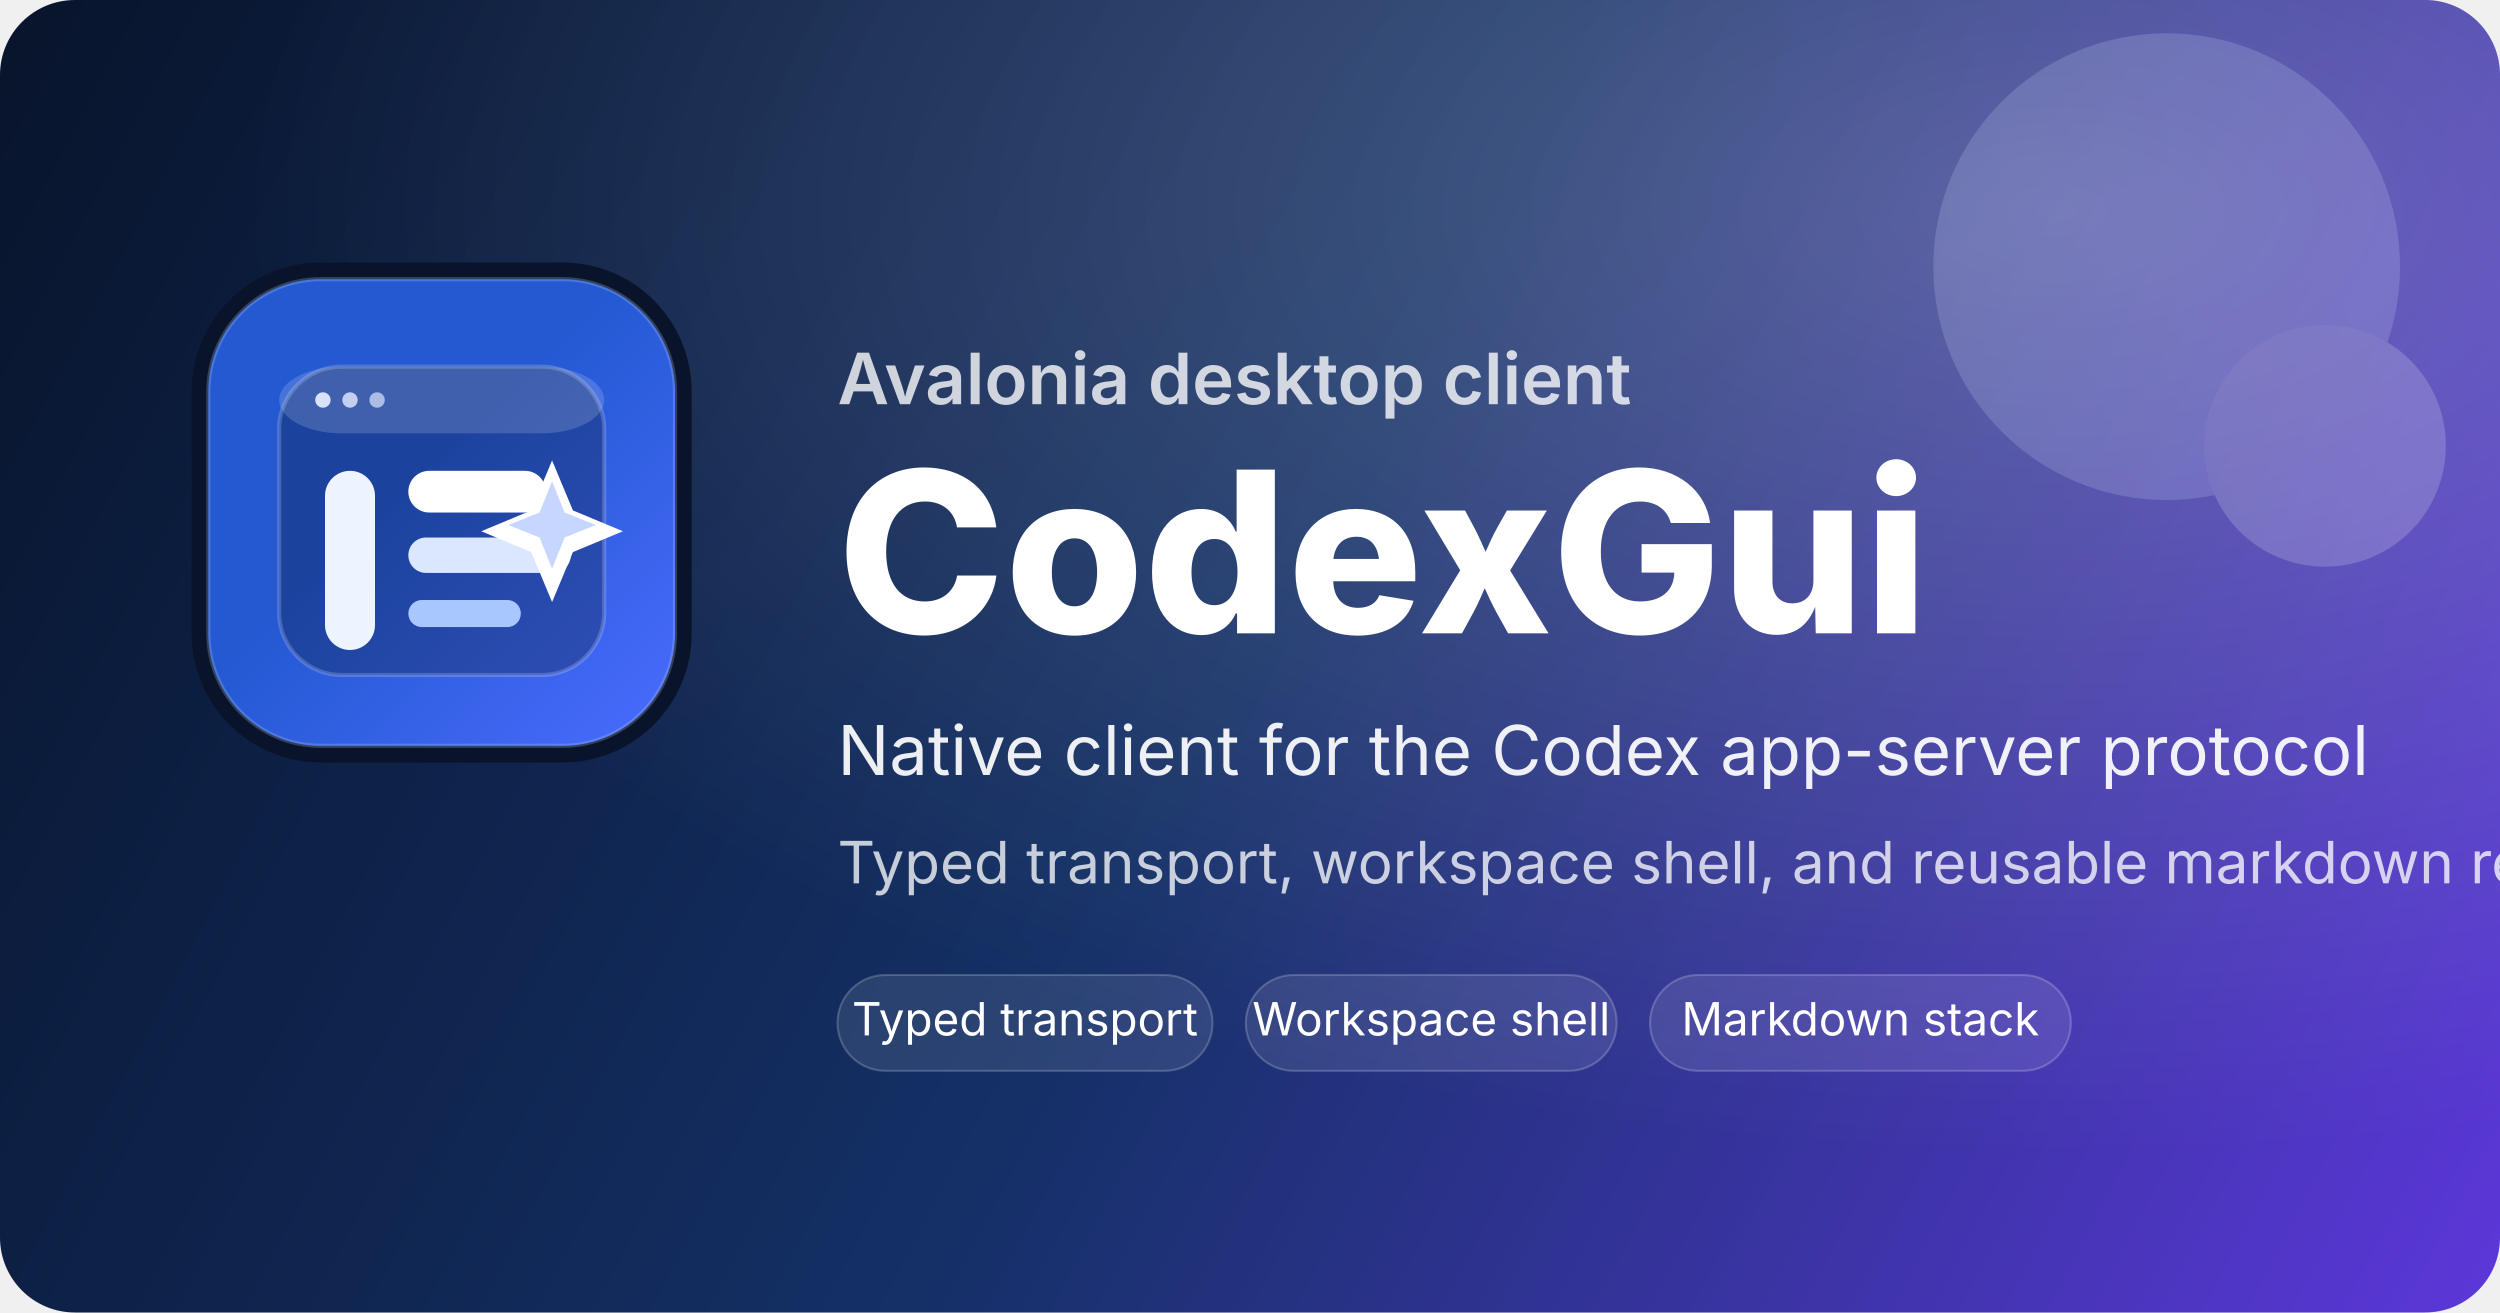
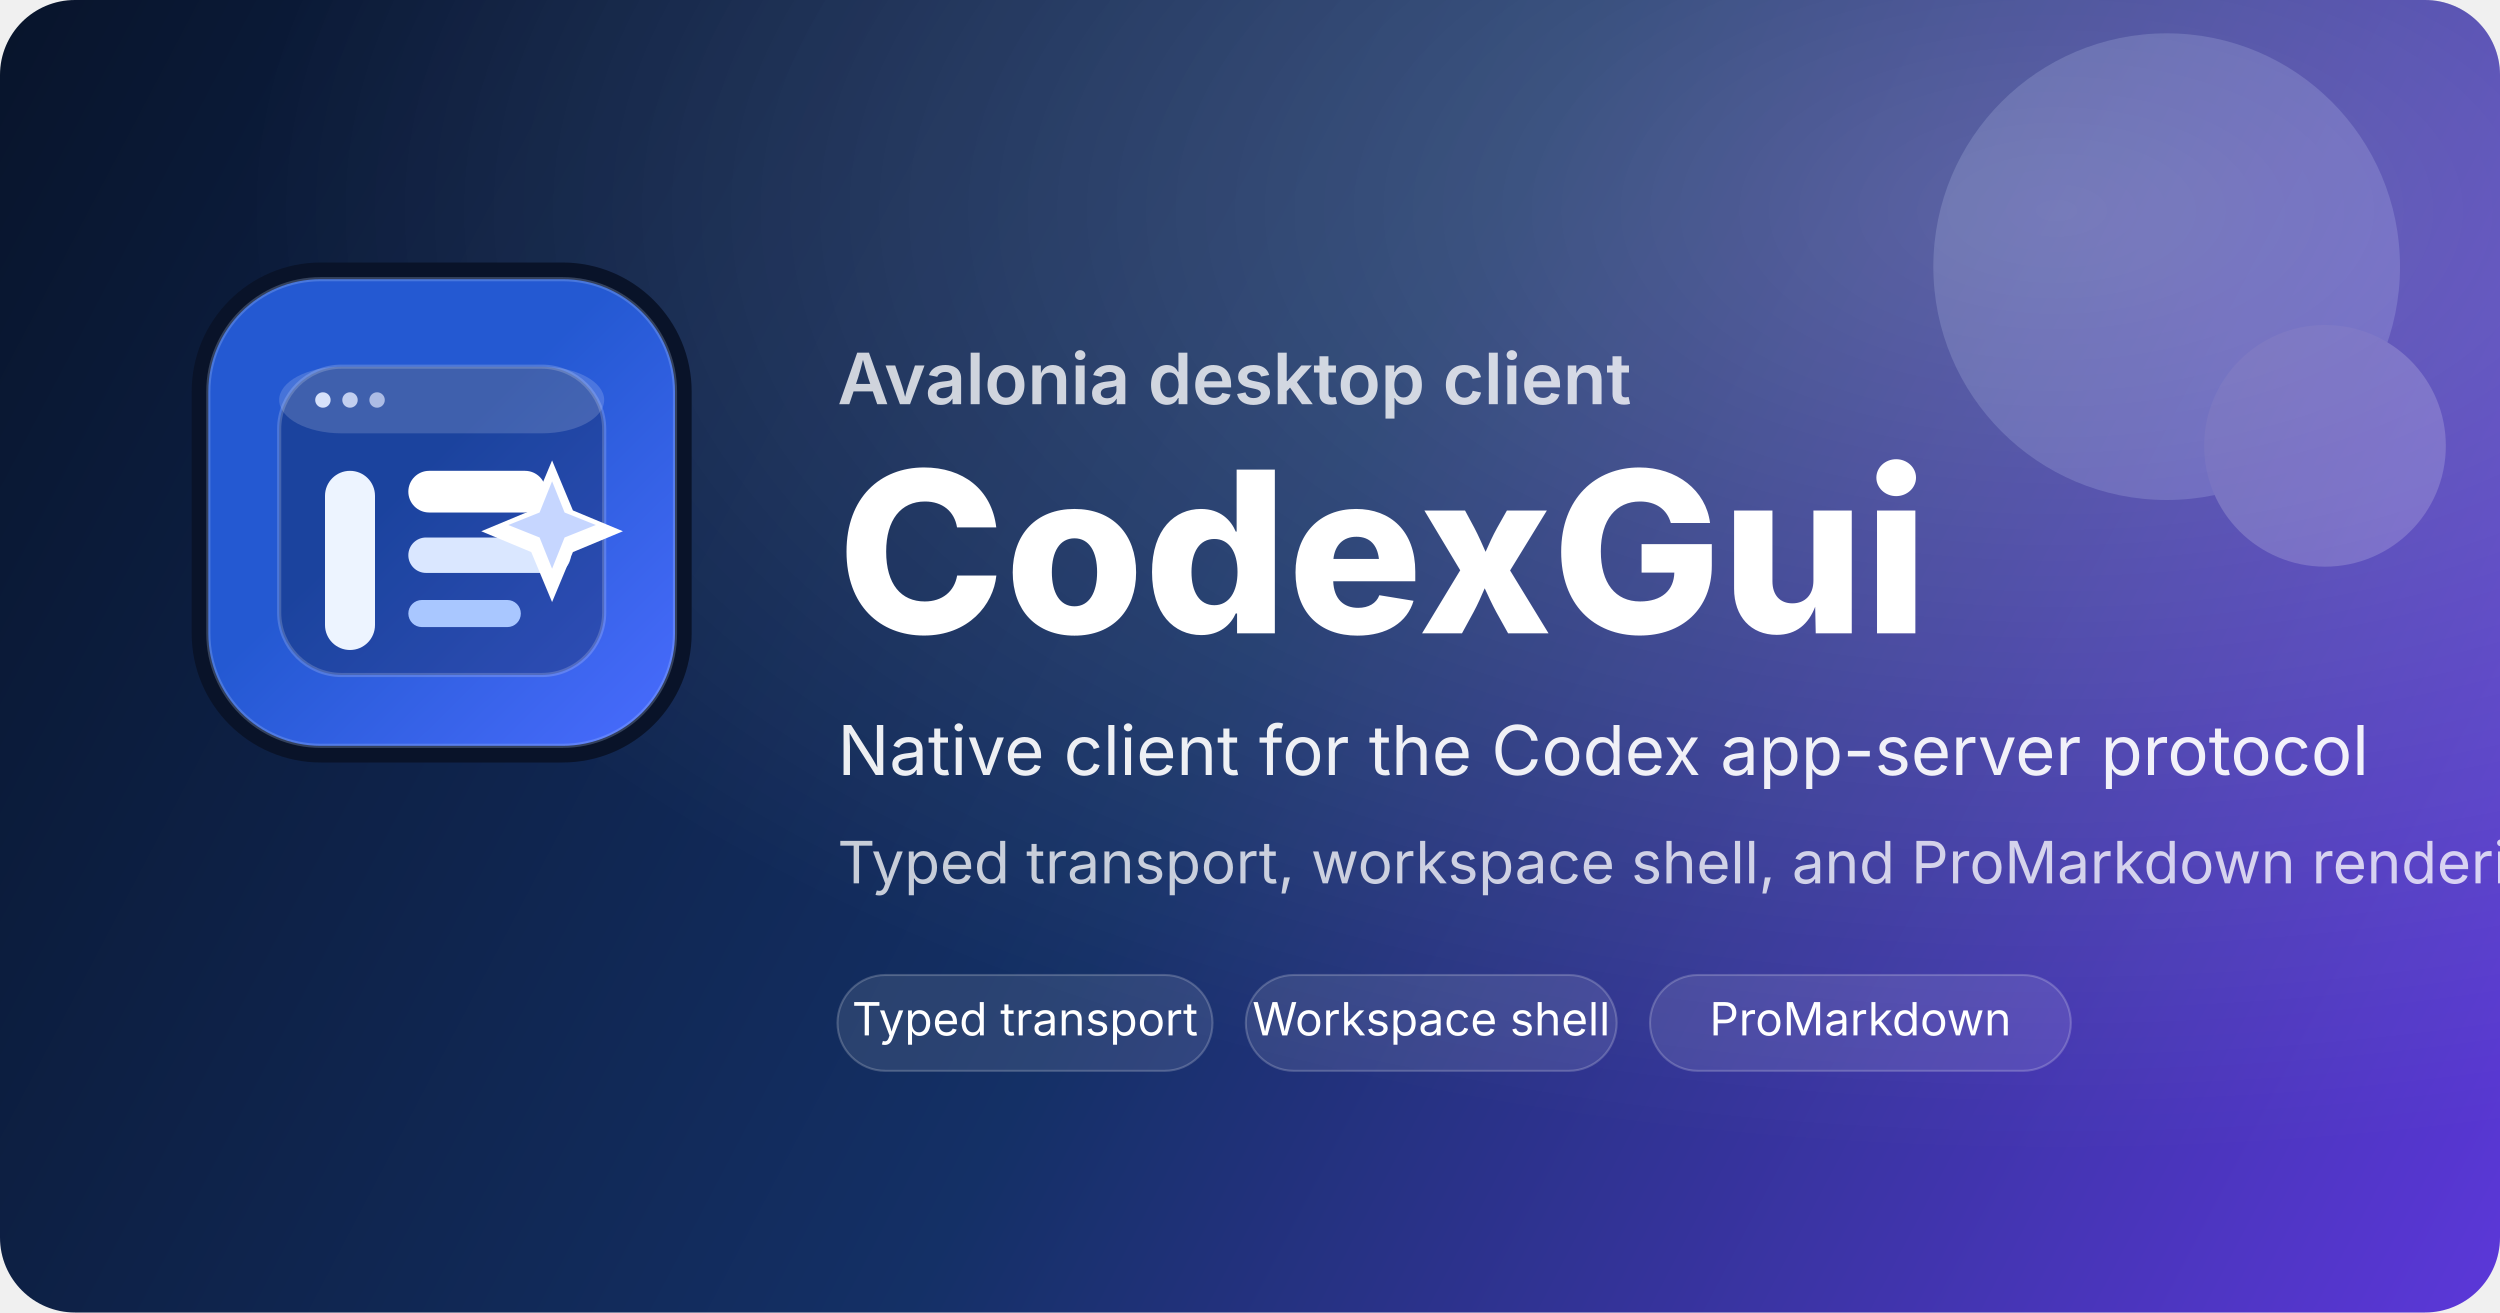
<svg xmlns="http://www.w3.org/2000/svg" width="1200" height="630" viewBox="0 0 1200 630" role="img" aria-labelledby="title desc">
  <defs>
    <linearGradient id="cg-banner-bg" x1="0" y1="0" x2="1200" y2="630" gradientUnits="userSpaceOnUse">
      <stop offset="0" stop-color="#08142b" />
      <stop offset="0.5" stop-color="#143066" />
      <stop offset="1" stop-color="#5c37d9" />
    </linearGradient>
    <radialGradient id="cg-banner-glow" cx="82%" cy="16%" r="72%">
      <stop offset="0" stop-color="#ffffff" stop-opacity="0.24" />
      <stop offset="1" stop-color="#ffffff" stop-opacity="0" />
    </radialGradient>
    <linearGradient id="cg-mark-surface" x1="100" y1="110" x2="332" y2="346" gradientUnits="userSpaceOnUse">
      <stop offset="0" stop-color="#2459d2" />
      <stop offset="0.55" stop-color="#4a6cff" />
      <stop offset="1" stop-color="#8c4fff" />
    </linearGradient>
  </defs>
  <rect width="1200" height="630" rx="36" fill="url(#cg-banner-bg)" />
  <rect width="1200" height="630" rx="36" fill="url(#cg-banner-glow)" />
  <g opacity="0.18">
    <circle cx="1040" cy="128" r="112" fill="#d7e5ff" />
    <circle cx="1116" cy="214" r="58" fill="#ffffff" />
  </g>
  <g transform="translate(92 126)">
    <rect x="0" y="0" width="240" height="240" rx="62" fill="#091329" />
    <rect x="8" y="8" width="224" height="224" rx="54" fill="url(#cg-mark-surface)" />
    <rect x="8" y="8" width="224" height="224" rx="54" fill="none" stroke="#bcd4ff" stroke-opacity="0.24" stroke-width="2" />
    <rect x="42" y="50" width="156" height="148" rx="30" fill="#081326" fill-opacity="0.30" stroke="#ffffff" stroke-opacity="0.18" stroke-width="2" />
    <rect x="42" y="50" width="156" height="32" rx="30" fill="#ffffff" fill-opacity="0.16" />
    <circle cx="63" cy="66" r="3.7" fill="#dfe8ff" fill-opacity="0.95" />
    <circle cx="76" cy="66" r="3.7" fill="#dfe8ff" fill-opacity="0.82" />
    <circle cx="89" cy="66" r="3.7" fill="#dfe8ff" fill-opacity="0.68" />
    <rect x="64" y="100" width="24" height="86" rx="12" fill="#edf4ff" />
    <rect x="104" y="100" width="66" height="20" rx="10" fill="#ffffff" />
    <rect x="104" y="132" width="78" height="17" rx="8.5" fill="#dae7ff" />
    <rect x="104" y="162" width="54" height="13" rx="6.5" fill="#a9c7ff" />
    <path d="M173 95l10 24 24 10-24 10-10 24-10-24-24-10 24-10 10-24Z" fill="#ffffff" />
    <path d="M173 105l6 15 15 6-15 6-6 15-6-15-15-6 15-6 6-15Z" fill="#c6d6ff" />
  </g>
  <g fill="#ffffff" font-family="Inter, Segoe UI, Arial, sans-serif">
    <text x="402" y="194" font-size="34" font-weight="600" opacity="0.78">Avalonia desktop client</text>
    <text x="402" y="304" font-size="108" font-weight="760">CodexGui</text>
    <text x="402" y="372" font-size="33" opacity="0.92">Native client for the Codex app-server protocol</text>
-     <text x="402" y="424" font-size="28" opacity="0.76">Typed transport, workspace shell, and reusable markdown rendering.</text>
+     <text x="402" y="424" font-size="28" opacity="0.76">Typed transport, workspace shell, and ProMarkdown rendering.</text>
  </g>
  <g transform="translate(402 468)" font-family="Inter, Segoe UI, Arial, sans-serif">
    <g>
      <rect width="180" height="46" rx="23" fill="#ffffff" fill-opacity="0.10" stroke="#ffffff" stroke-opacity="0.20" />
      <text x="90" y="29" fill="#ffffff" font-size="22" text-anchor="middle">Typed transport</text>
    </g>
    <g transform="translate(196 0)">
      <rect width="178" height="46" rx="23" fill="#ffffff" fill-opacity="0.10" stroke="#ffffff" stroke-opacity="0.20" />
      <text x="89" y="29" fill="#ffffff" font-size="22" text-anchor="middle">Workspace shell</text>
    </g>
    <g transform="translate(390 0)">
      <rect width="202" height="46" rx="23" fill="#ffffff" fill-opacity="0.10" stroke="#ffffff" stroke-opacity="0.20" />
-       <text x="101" y="29" fill="#ffffff" font-size="22" text-anchor="middle">Markdown stack</text>
+       <text x="101" y="29" fill="#ffffff" font-size="22" text-anchor="middle">ProMarkdown</text>
    </g>
  </g>
</svg>
